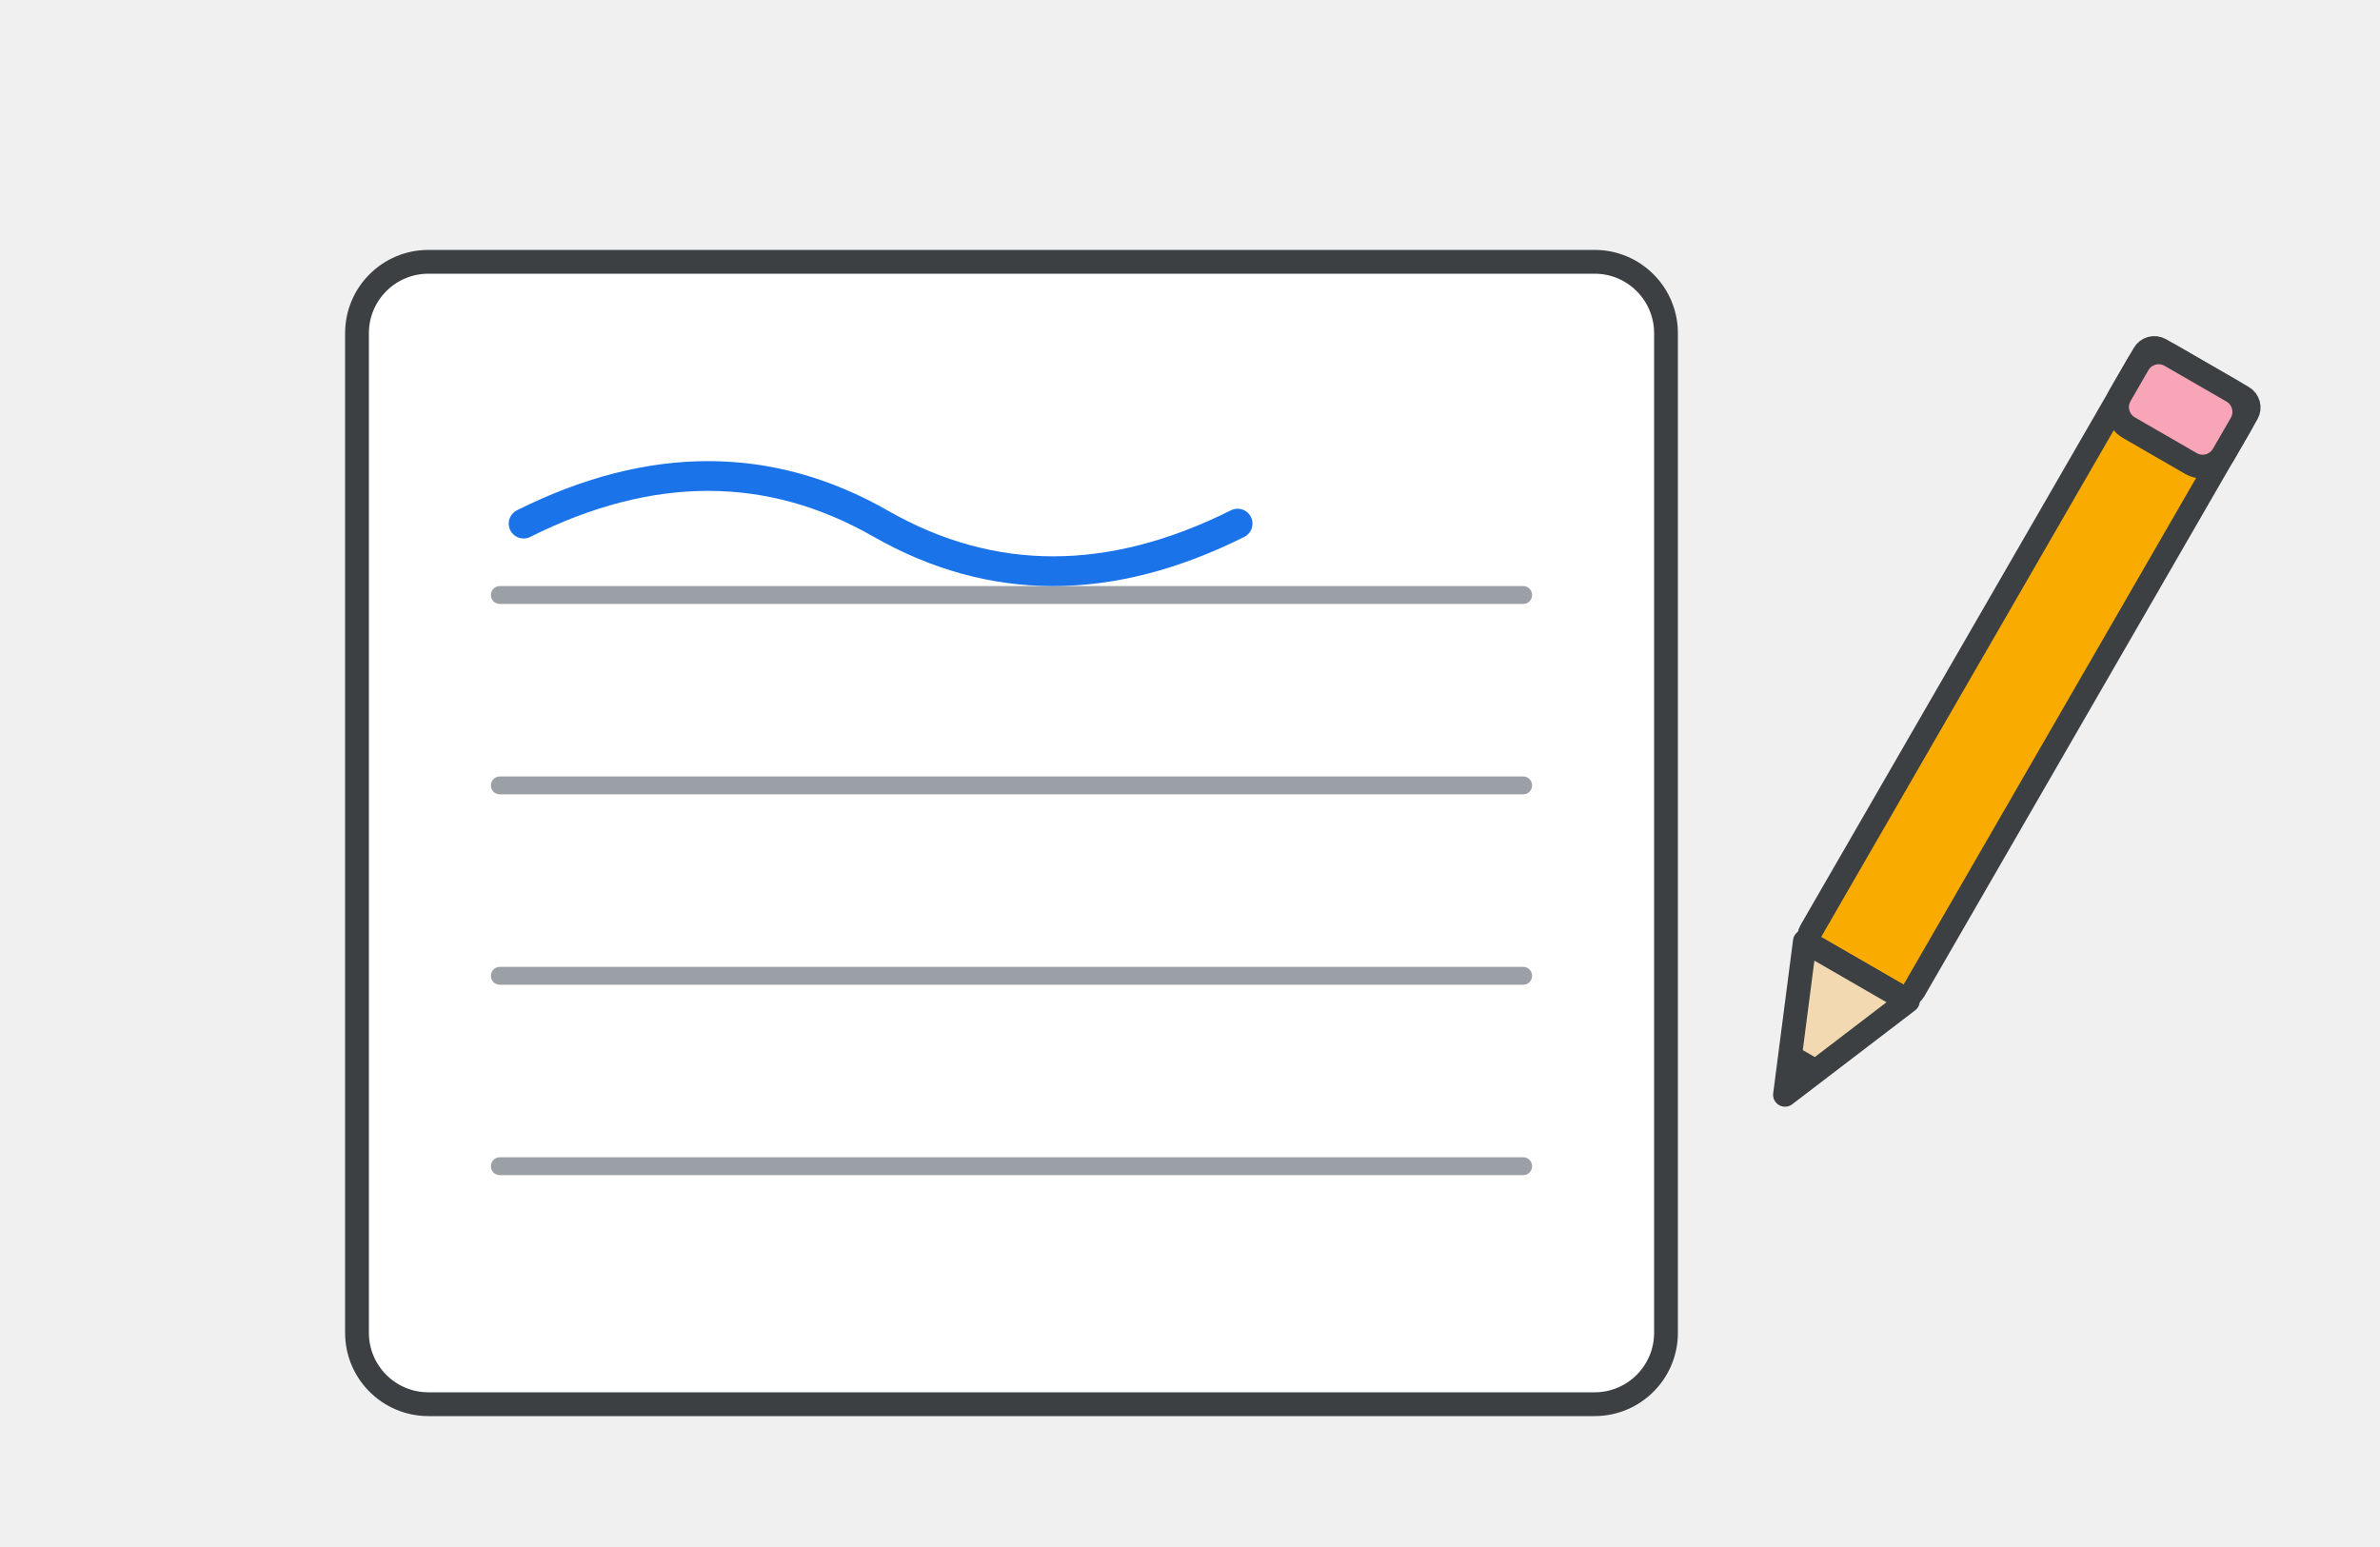
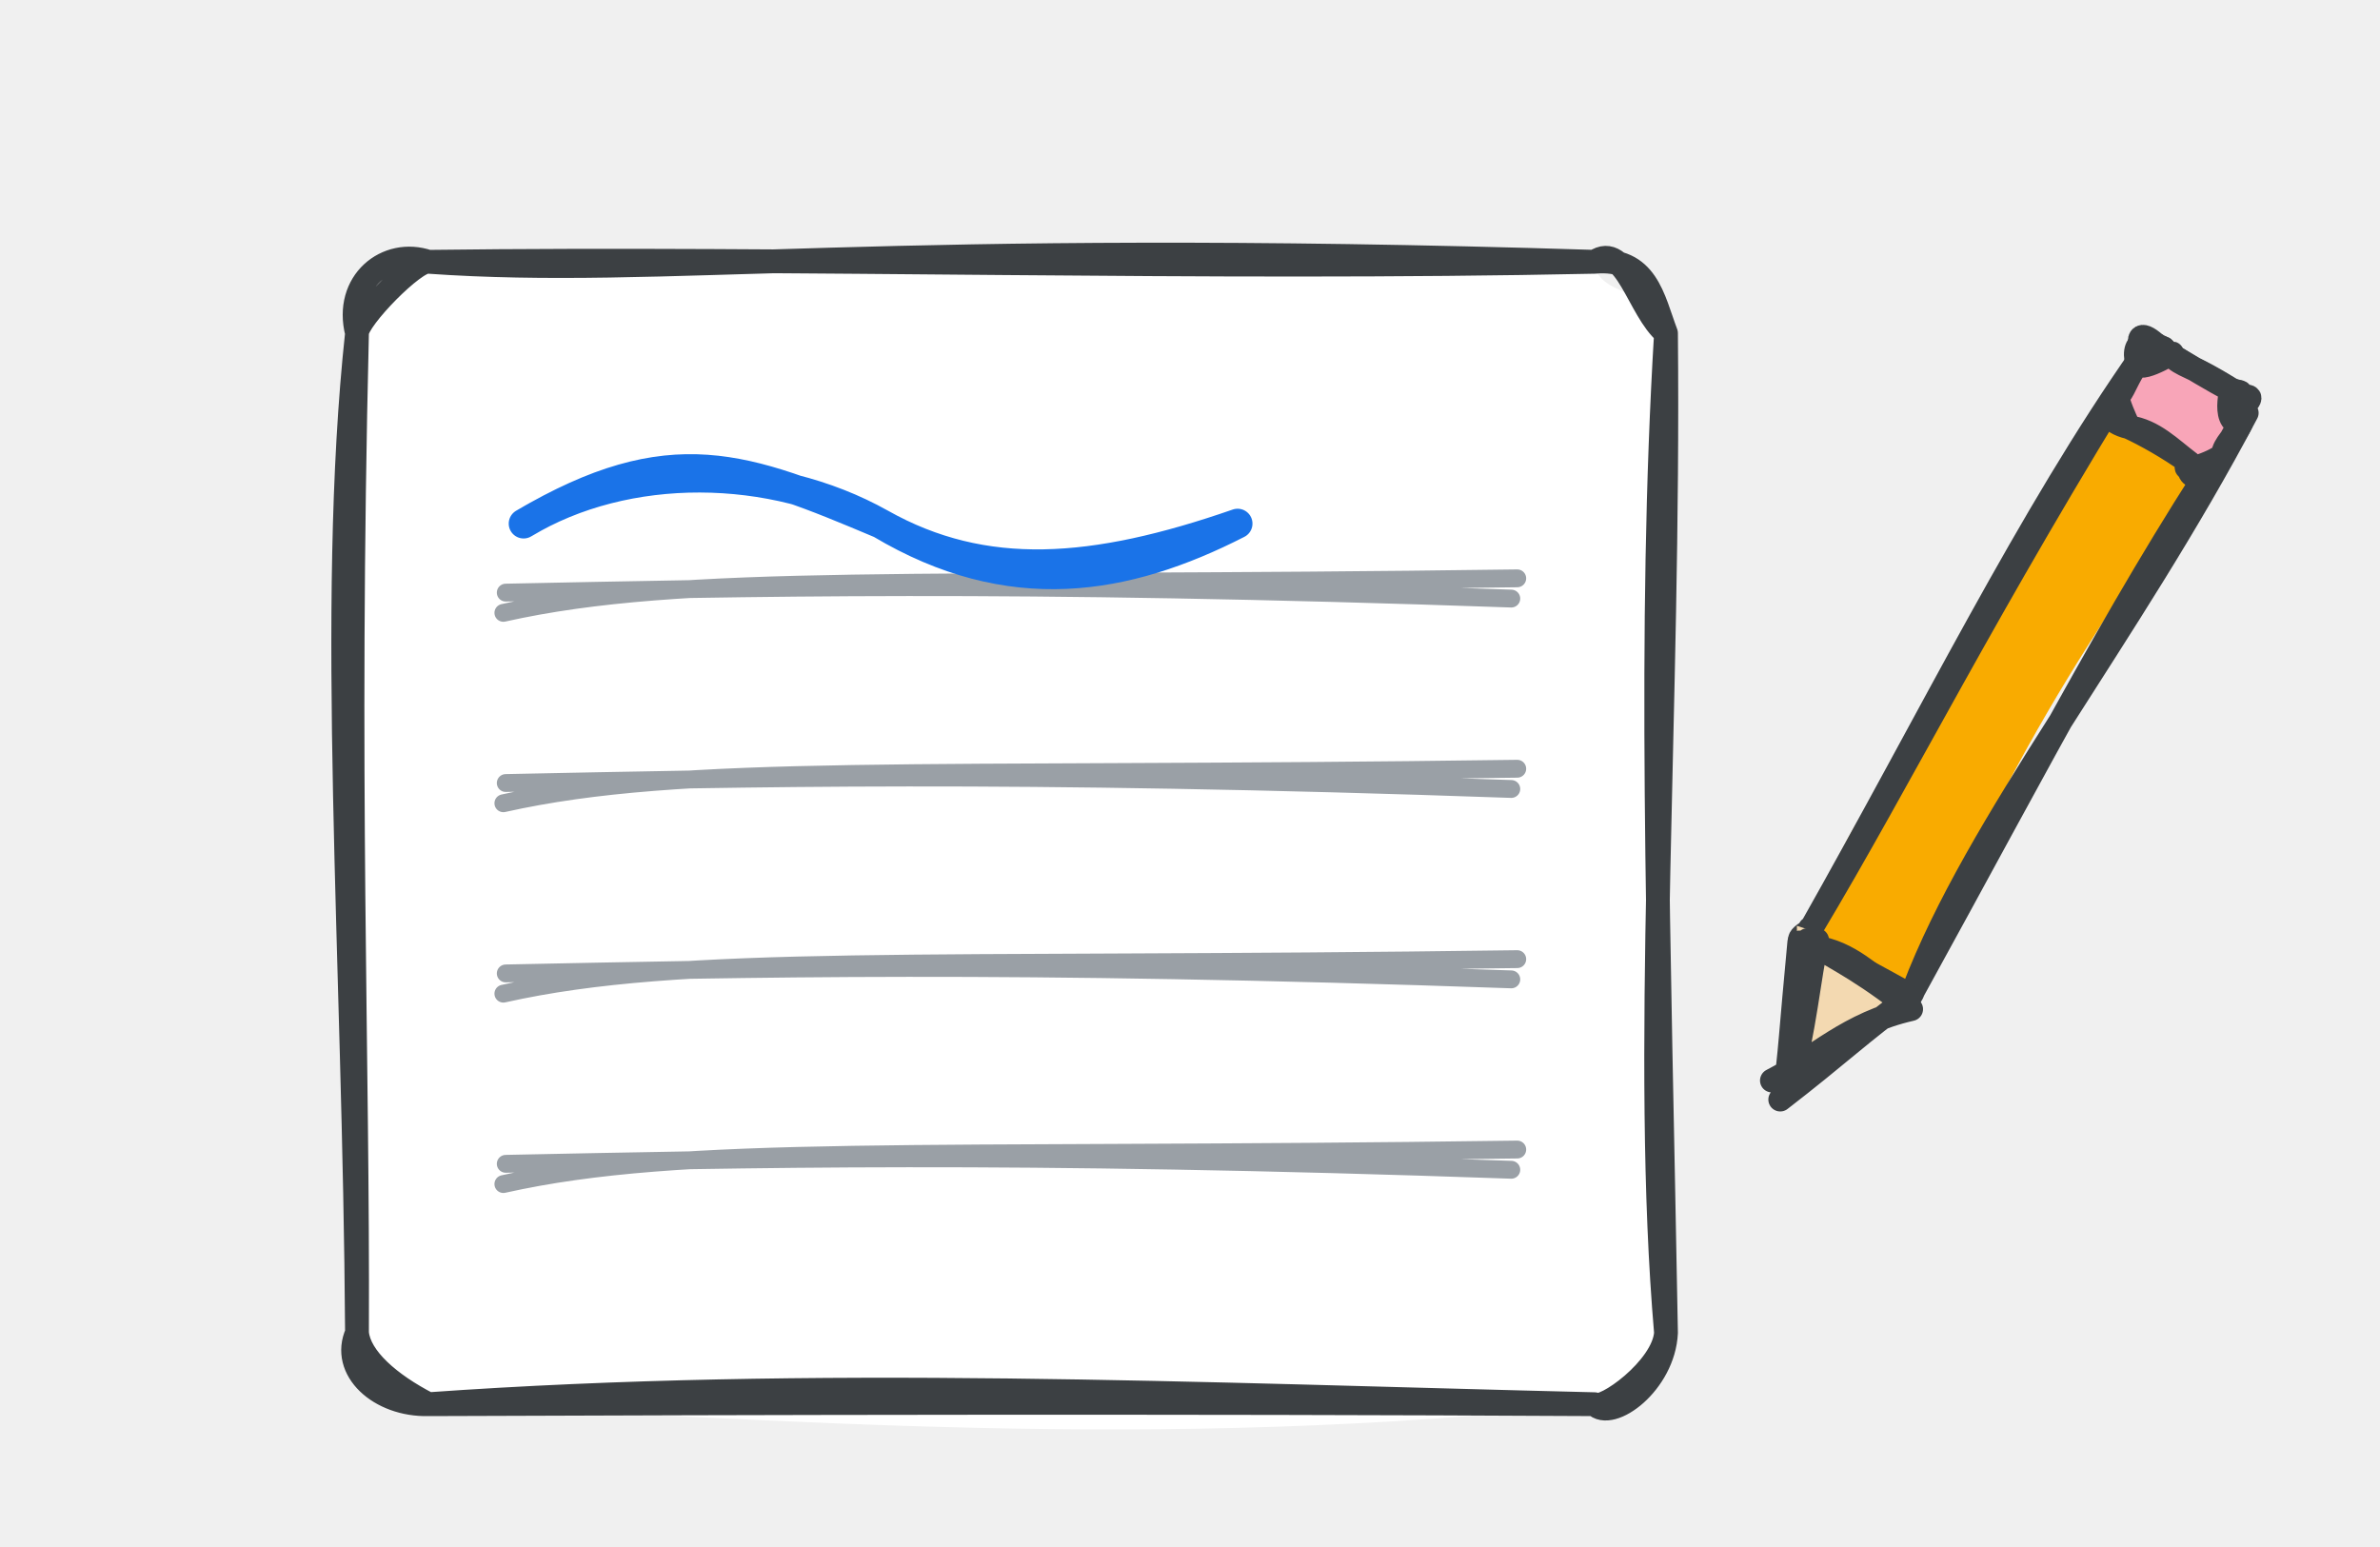
- <svg xmlns="http://www.w3.org/2000/svg" viewBox="0 0 200 130" font-family="Pretendard, 'Noto Sans KR', 'Apple SD Gothic Neo', sans-serif">
-   <rect x="30" y="22" width="110" height="96" rx="6" fill="#fff" stroke="#3C4043" stroke-width="2" />
-   <line x1="42" y1="50" x2="128" y2="50" stroke="#9AA0A6" stroke-width="1.5" stroke-linecap="round" />
-   <line x1="42" y1="66" x2="128" y2="66" stroke="#9AA0A6" stroke-width="1.5" stroke-linecap="round" />
-   <line x1="42" y1="82" x2="128" y2="82" stroke="#9AA0A6" stroke-width="1.5" stroke-linecap="round" />
-   <line x1="42" y1="98" x2="128" y2="98" stroke="#9AA0A6" stroke-width="1.5" stroke-linecap="round" />
-   <path d="M44 44 Q60 36 74 44 T104 44" fill="none" stroke="#1A73E8" stroke-width="2.5" stroke-linejoin="round" stroke-linecap="round" />
-   <g transform="rotate(30 150 92)">
-     <rect x="145" y="22" width="10" height="58" rx="1" fill="#F9AB00" stroke="#3C4043" stroke-width="2" />
-     <path d="M145 80 L155 80 L150 92 Z" fill="#F3D9B1" stroke="#3C4043" stroke-width="2" stroke-linejoin="round" stroke-linecap="round" />
-     <path d="M148.5 88.5 L151.5 88.5 L150 92 Z" fill="#3C4043" stroke="#3C4043" stroke-width="1" stroke-linejoin="round" stroke-linecap="round" />
-     <rect x="145" y="22" width="10" height="7" rx="2" fill="#F8A5B8" stroke="#3C4043" stroke-width="2" />
+ <svg xmlns="http://www.w3.org/2000/svg" stroke-linecap="round" viewBox="0 0 200 130">
+   <g>
+     <path d="M36 22 C69.0 25.1, 95.7 20.1, 134 22 C134.0 25.3, 141.1 24.4, 140 28 C137.8 54.8, 137.8 77.5, 140 112 C137.5 117.5, 134.7 117.8, 134 118 C96.7 122.1, 65.6 119.2, 36 118 C34.7 119.4, 31.2 116.6, 30 112 C28.6 91.6, 30.9 80.9, 30 28 C30.2 28.5, 35.1 19.4, 36 22 C36 22, 36 22, 36 22" stroke="none" stroke-width="0" fill="rgb(255, 255, 255)" />
+     <path d="M36 22 C55.9 23.4, 73.6 20.1, 134 22 M36 22 C67.3 21.6, 100.8 22.7, 134 22 M134 22 C138.4 21.6, 138.9 25.1, 140 28 M134 22 C136.6 20.2, 137.7 26.1, 140 28 M140 28 C140.3 60.1, 138.0 88.7, 140 112 M140 28 C138.5 53.0, 139.4 78.2, 140 112 M140 112 C139.8 115.0, 134.7 118.6, 134 118 M140 112 C139.8 116.2, 135.4 119.5, 134 118 M134 118 C100.8 117.2, 68.4 115.7, 36 118 M134 118 C98.5 117.8, 62.7 117.9, 36 118 M36 118 C32.7 116.3, 30.2 114.1, 30 112 M36 118 C31.9 118.1, 28.6 115.1, 30 112 M30 112 C29.8 80.4, 27.5 51.2, 30 28 M30 112 C30.1 88.9, 29.1 65.2, 30 28 M30 28 C30.0 26.8, 34.9 21.8, 36 22 M30 28 C28.9 23.7, 32.5 20.8, 36 22 M36 22 C36 22, 36 22, 36 22 M36 22 C36 22, 36 22, 36 22" stroke="rgb(60, 64, 67)" stroke-width="2" fill="none" />
+   </g>
+   <g>
+     <path d="M42.3 51.5 C57.5 48.1, 77.0 49.3, 127.5 48.6 M42.5 49.8 C62.7 49.4, 84.3 48.8, 127.0 50.3" stroke="rgb(154, 160, 166)" stroke-width="1.5" fill="none" />
+   </g>
+   <g>
+     <path d="M42.3 67.5 C57.5 64.1, 77.0 65.3, 127.5 64.6 M42.5 65.8 C62.7 65.4, 84.3 64.8, 127.0 66.3" stroke="rgb(154, 160, 166)" stroke-width="1.5" fill="none" />
+   </g>
+   <g>
+     <path d="M42.3 83.5 C57.5 80.1, 77.0 81.3, 127.5 80.6 M42.5 81.8 C62.7 81.4, 84.3 80.8, 127.0 82.3" stroke="rgb(154, 160, 166)" stroke-width="1.5" fill="none" />
+   </g>
+   <g>
+     <path d="M42.3 99.5 C57.5 96.1, 77.0 97.3, 127.5 96.6 M42.5 97.8 C62.7 97.4, 84.3 96.8, 127.0 98.3" stroke="rgb(154, 160, 166)" stroke-width="1.5" fill="none" />
+   </g>
+   <g>
+     <path d="M44 44 C52.6 38.8, 64.9 38.9, 74 44 M44 44 C56.4 36.7, 62.6 39.2, 74 44 M74 44 C82.7 48.9, 91.9 48.2, 104 44 M74 44 C84.9 50.5, 94.6 48.8, 104 44" stroke="rgb(26, 115, 232)" stroke-width="2.5" fill="none" />
+   </g>
+   <g>
+     <path d="M181.5 29.3 C184.3 32.0, 184.5 31.3, 188.4 33.3 C185.7 36.9, 190.2 33.5, 188.8 34.7 C177.7 50.5, 169.1 62.2, 160.8 83.2 C158.1 85.9, 157.9 83.6, 159.4 83.6 C156.3 83.3, 155.7 80.7, 152.5 79.6 C154.1 80.7, 153.1 80.6, 152.1 78.2 C156.0 64.8, 164.1 61.4, 180.1 29.7 C180.6 32.6, 182.9 26.5, 181.5 29.3 C181.5 29.3, 181.5 29.3, 181.5 29.3" stroke="none" stroke-width="0" fill="rgb(249, 171, 0)" />
+     <path d="M181.5 29.3 C183.0 30.7, 183.6 30.2, 188.4 33.3 M181.5 29.3 C183.5 30.4, 186.3 32.2, 188.4 33.3 M188.4 33.3 C190.0 33.2, 188.0 34.1, 188.8 34.7 M188.4 33.3 C188.2 31.9, 186.8 35.1, 188.8 34.7 M188.8 34.7 C178.9 53.5, 166.2 69.0, 160.8 83.2 M188.8 34.7 C179.1 48.9, 171.7 63.4, 160.8 83.2 M160.8 83.2 C160.3 83.5, 157.8 84.5, 159.4 83.6 M160.8 83.2 C160.3 84.6, 158.5 85.3, 159.4 83.6 M159.4 83.6 C157.3 82.0, 155.4 80.0, 152.5 79.6 M159.4 83.6 C156.9 81.8, 154.3 80.4, 152.5 79.6 M152.5 79.6 C152.0 77.6, 152.1 78.0, 152.1 78.2 M152.5 79.6 C151.3 79.4, 150.6 79.0, 152.1 78.2 M152.1 78.2 C162.5 59.8, 170.4 43.5, 180.1 29.7 M152.1 78.2 C160.0 65.0, 166.8 51.1, 180.1 29.7 M180.1 29.7 C180.4 30.9, 182.7 28.9, 181.5 29.3 M180.1 29.7 C179.3 27.8, 180.3 28.0, 181.5 29.3 M181.5 29.3 C181.5 29.3, 181.5 29.3, 181.5 29.3 M181.5 29.3 C181.5 29.3, 181.5 29.3, 181.5 29.3" stroke="rgb(60, 64, 67)" stroke-width="2" fill="none" />
+   </g>
+   <g>
+     <path d="M152.2 78.2 C153.4 81.4, 157.6 83.1, 159.7 84.5 C158.9 86.2, 152.8 87.3, 149.1 90.8 C149.5 89.3, 151.1 83.6, 151.0 77.8" stroke="none" stroke-width="0" fill="rgb(243, 217, 177)" />
+     <path d="M151.8 79.8 C152.5 79.2, 155.4 80.8, 160.1 83.4 M151.9 79.0 C153.5 80.2, 155.8 81.1, 159.8 84.2 M160.6 84.8 C155.3 86.0, 152.6 88.9, 148.9 90.8 M160.2 84.0 C156.7 86.5, 154.4 88.7, 149.6 92.4 M150.3 91.6 C151.7 86.3, 152.0 82.2, 152.7 79.0 M150.0 91.4 C150.4 89.0, 150.5 86.5, 151.2 79.2" stroke="rgb(60, 64, 67)" stroke-width="2" fill="none" />
+   </g>
+   <g>
+     <path d="M150.6 87.9 C150.9 88.9, 152.2 89.4, 152.8 89.8 C152.6 90.3, 150.8 90.6, 149.7 91.6 C149.8 91.2, 150.3 89.5, 150.2 87.8" stroke="none" stroke-width="0" fill="rgb(60, 64, 67)" />
+     <path d="M150.4 88.4 C150.7 88.2, 151.5 88.7, 152.9 89.5 M150.5 88.1 C151.0 88.5, 151.7 88.8, 152.9 89.7 M153.1 89.9 C151.5 90.2, 150.7 91.1, 149.7 91.6 M153.0 89.6 C152.0 90.4, 151.3 91.0, 149.8 92.1 M150.1 91.9 C150.5 90.3, 150.5 89.1, 150.7 88.2 M150.0 91.8 C150.1 91.1, 150.1 90.4, 150.3 88.2" stroke="rgb(60, 64, 67)" stroke-width="1" fill="none" />
+   </g>
+   <g>
+     <path d="M182.4 29.8 C184.4 31.8, 184.6 31.3, 187.5 32.8 C185.3 36.7, 189.9 34.0, 188.3 35.6 C187.4 36.5, 187.0 36.8, 186.8 38.2 C183.8 41.3, 182.9 39.2, 184.0 38.9 C181.7 38.7, 181.2 36.7, 178.9 35.9 C180.0 36.8, 178.9 35.9, 178.1 33.2 C178.1 32.1, 178.7 32.6, 179.6 30.6 C180.3 33.1, 183.4 26.8, 182.4 29.8 C182.4 29.8, 182.4 29.8, 182.4 29.8" stroke="none" stroke-width="0" fill="rgb(248, 165, 184)" />
+     <path d="M182.4 29.8 C183.5 30.9, 183.9 30.5, 187.5 32.8 M182.4 29.8 C183.8 30.7, 186.0 32.0, 187.5 32.8 M187.5 32.8 C189.6 33.0, 187.7 34.6, 188.3 35.6 M187.5 32.8 C187.8 31.7, 186.5 35.6, 188.3 35.6 M188.3 35.6 C187.8 36.7, 186.9 37.3, 186.8 38.2 M188.3 35.6 C187.7 36.3, 187.4 37.1, 186.8 38.2 M186.8 38.2 C186.1 38.9, 182.8 40.0, 184.0 38.9 M186.8 38.2 C186.1 40.0, 183.6 40.9, 184.0 38.9 M184.0 38.9 C182.4 37.7, 181.0 36.2, 178.9 35.9 M184.0 38.9 C182.2 37.6, 180.2 36.5, 178.9 35.9 M178.9 35.9 C177.9 33.7, 177.9 33.4, 178.1 33.2 M178.9 35.9 C177.2 35.5, 176.4 34.4, 178.1 33.2 M178.1 33.2 C178.7 32.1, 178.9 31.3, 179.6 30.6 M178.1 33.2 C178.6 32.5, 178.8 31.7, 179.6 30.6 M179.6 30.6 C180.1 31.3, 183.2 29.2, 182.4 29.8 M179.6 30.6 C179.0 28.3, 180.8 28.3, 182.4 29.8 M182.4 29.8 C182.4 29.8, 182.4 29.8, 182.4 29.8 M182.4 29.8 C182.4 29.8, 182.4 29.8, 182.4 29.8" stroke="rgb(60, 64, 67)" stroke-width="2" fill="none" />
  </g>
</svg>
